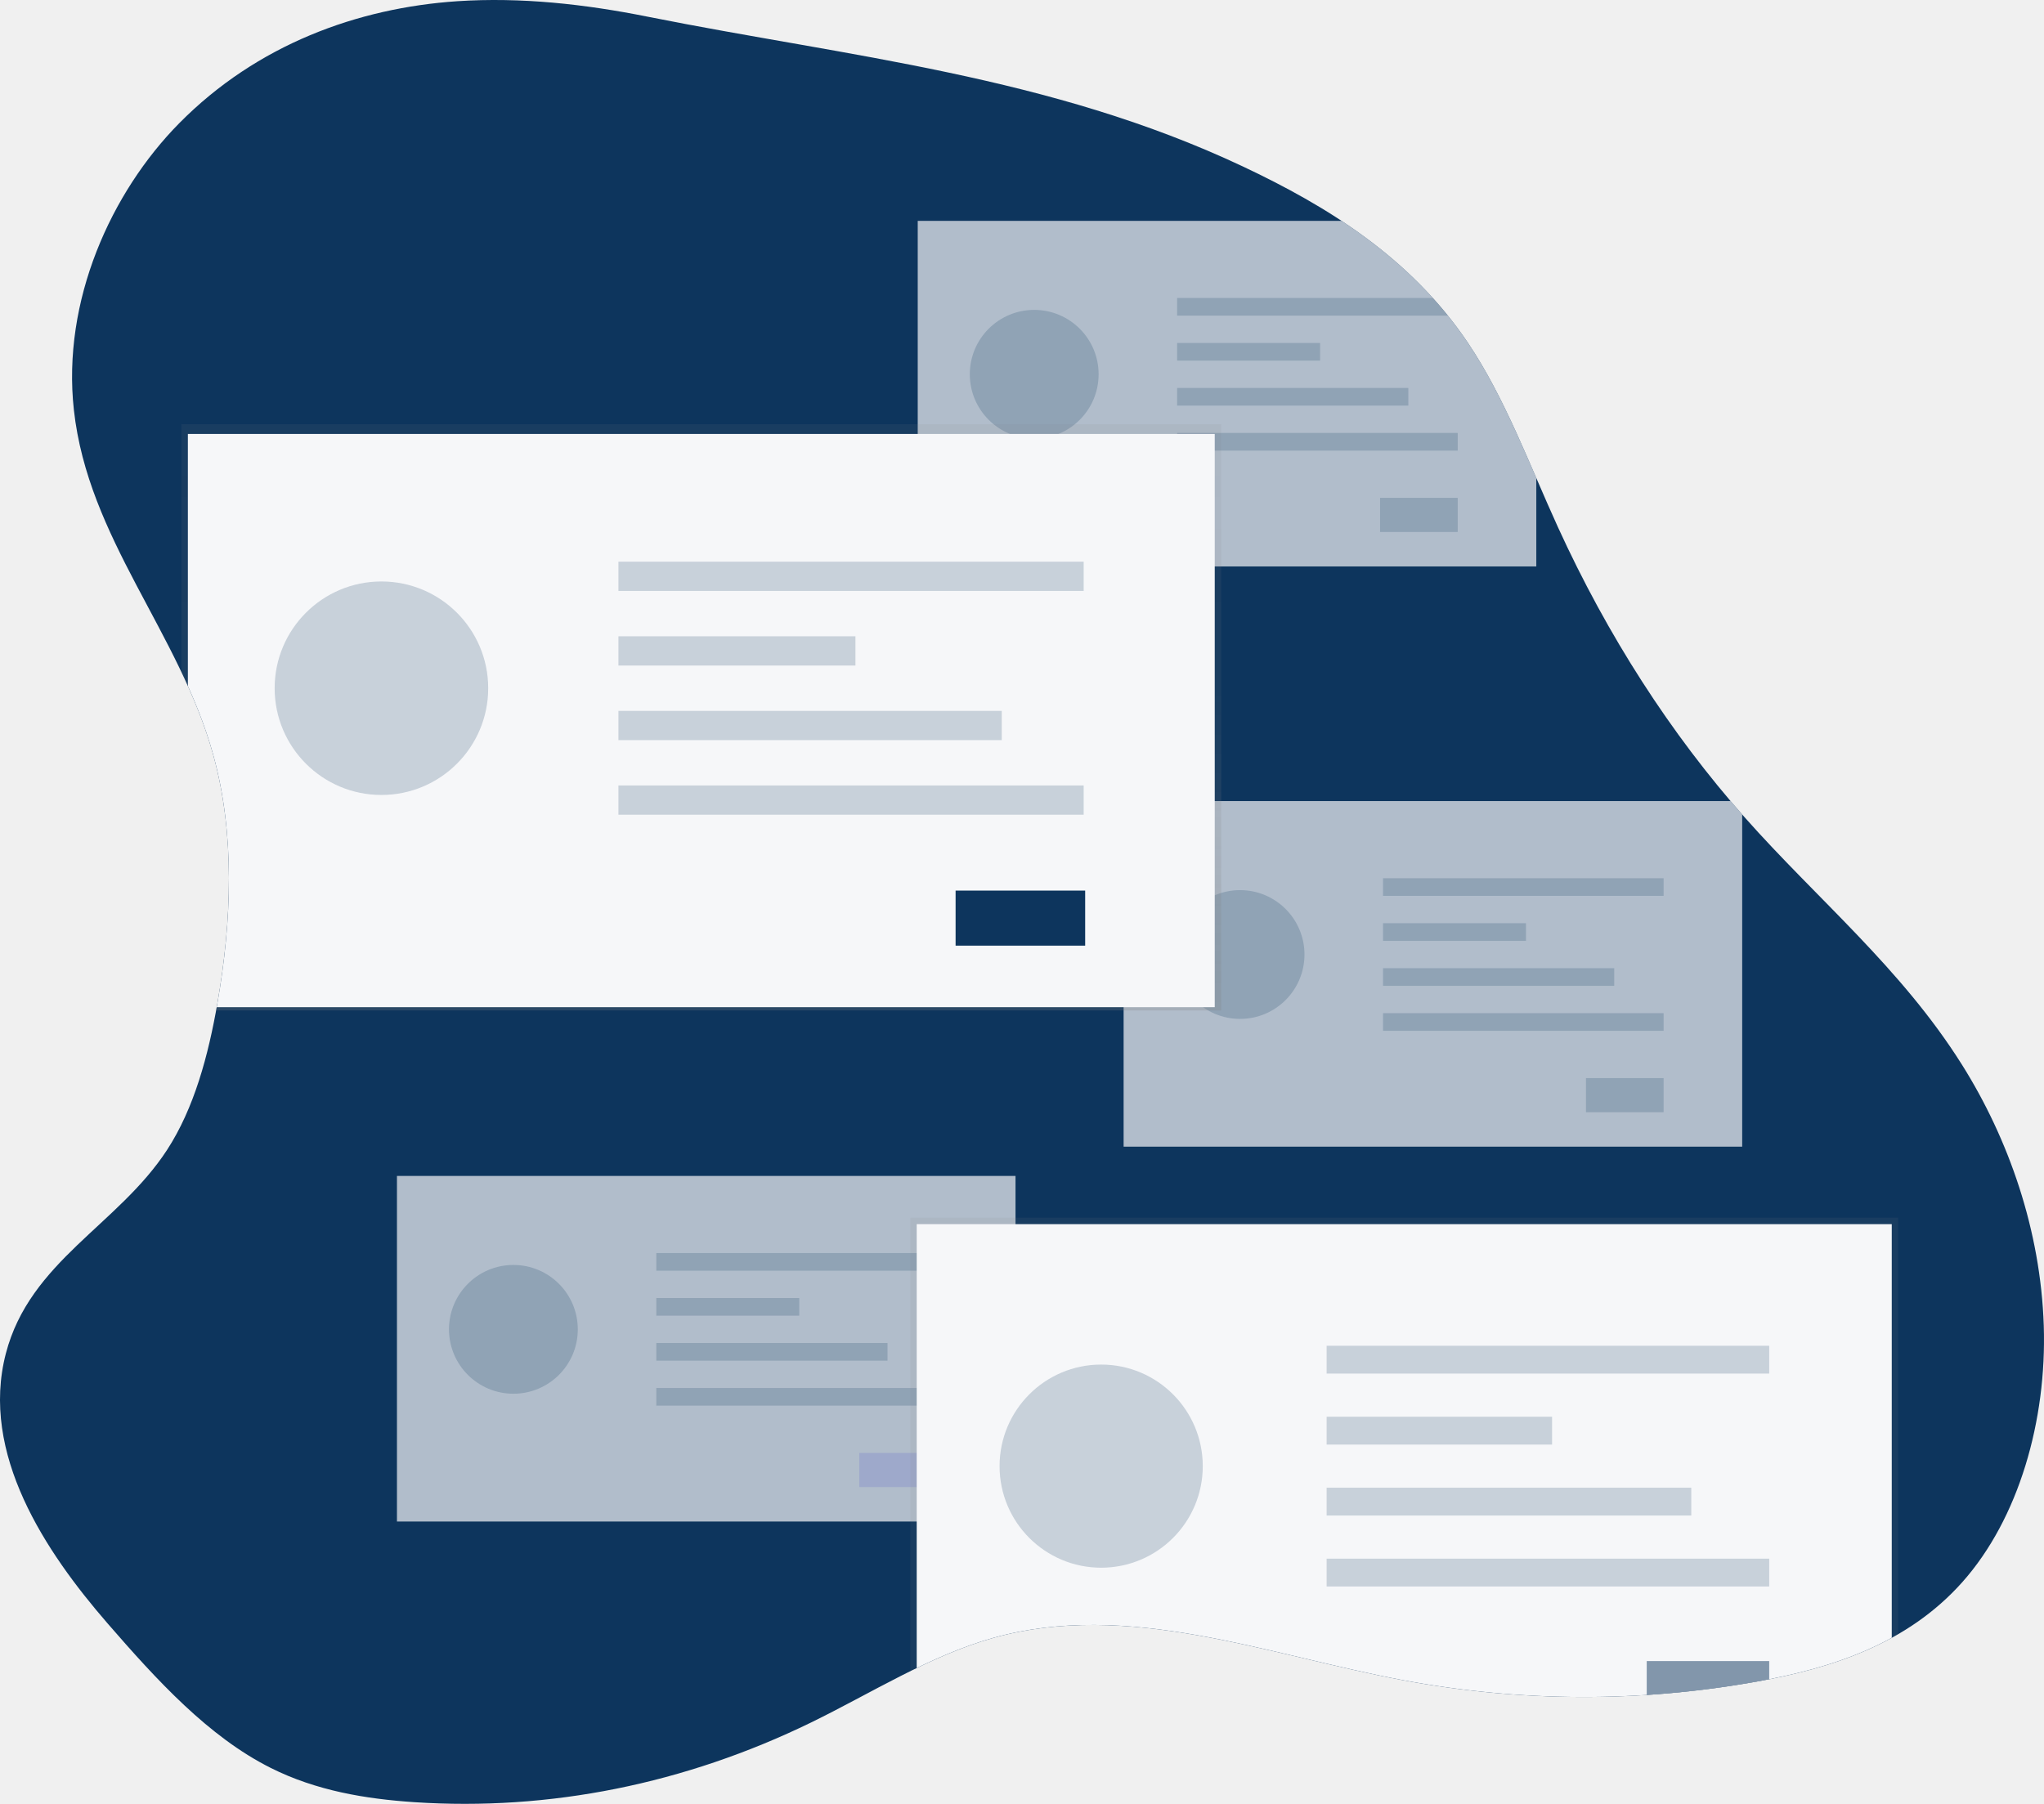
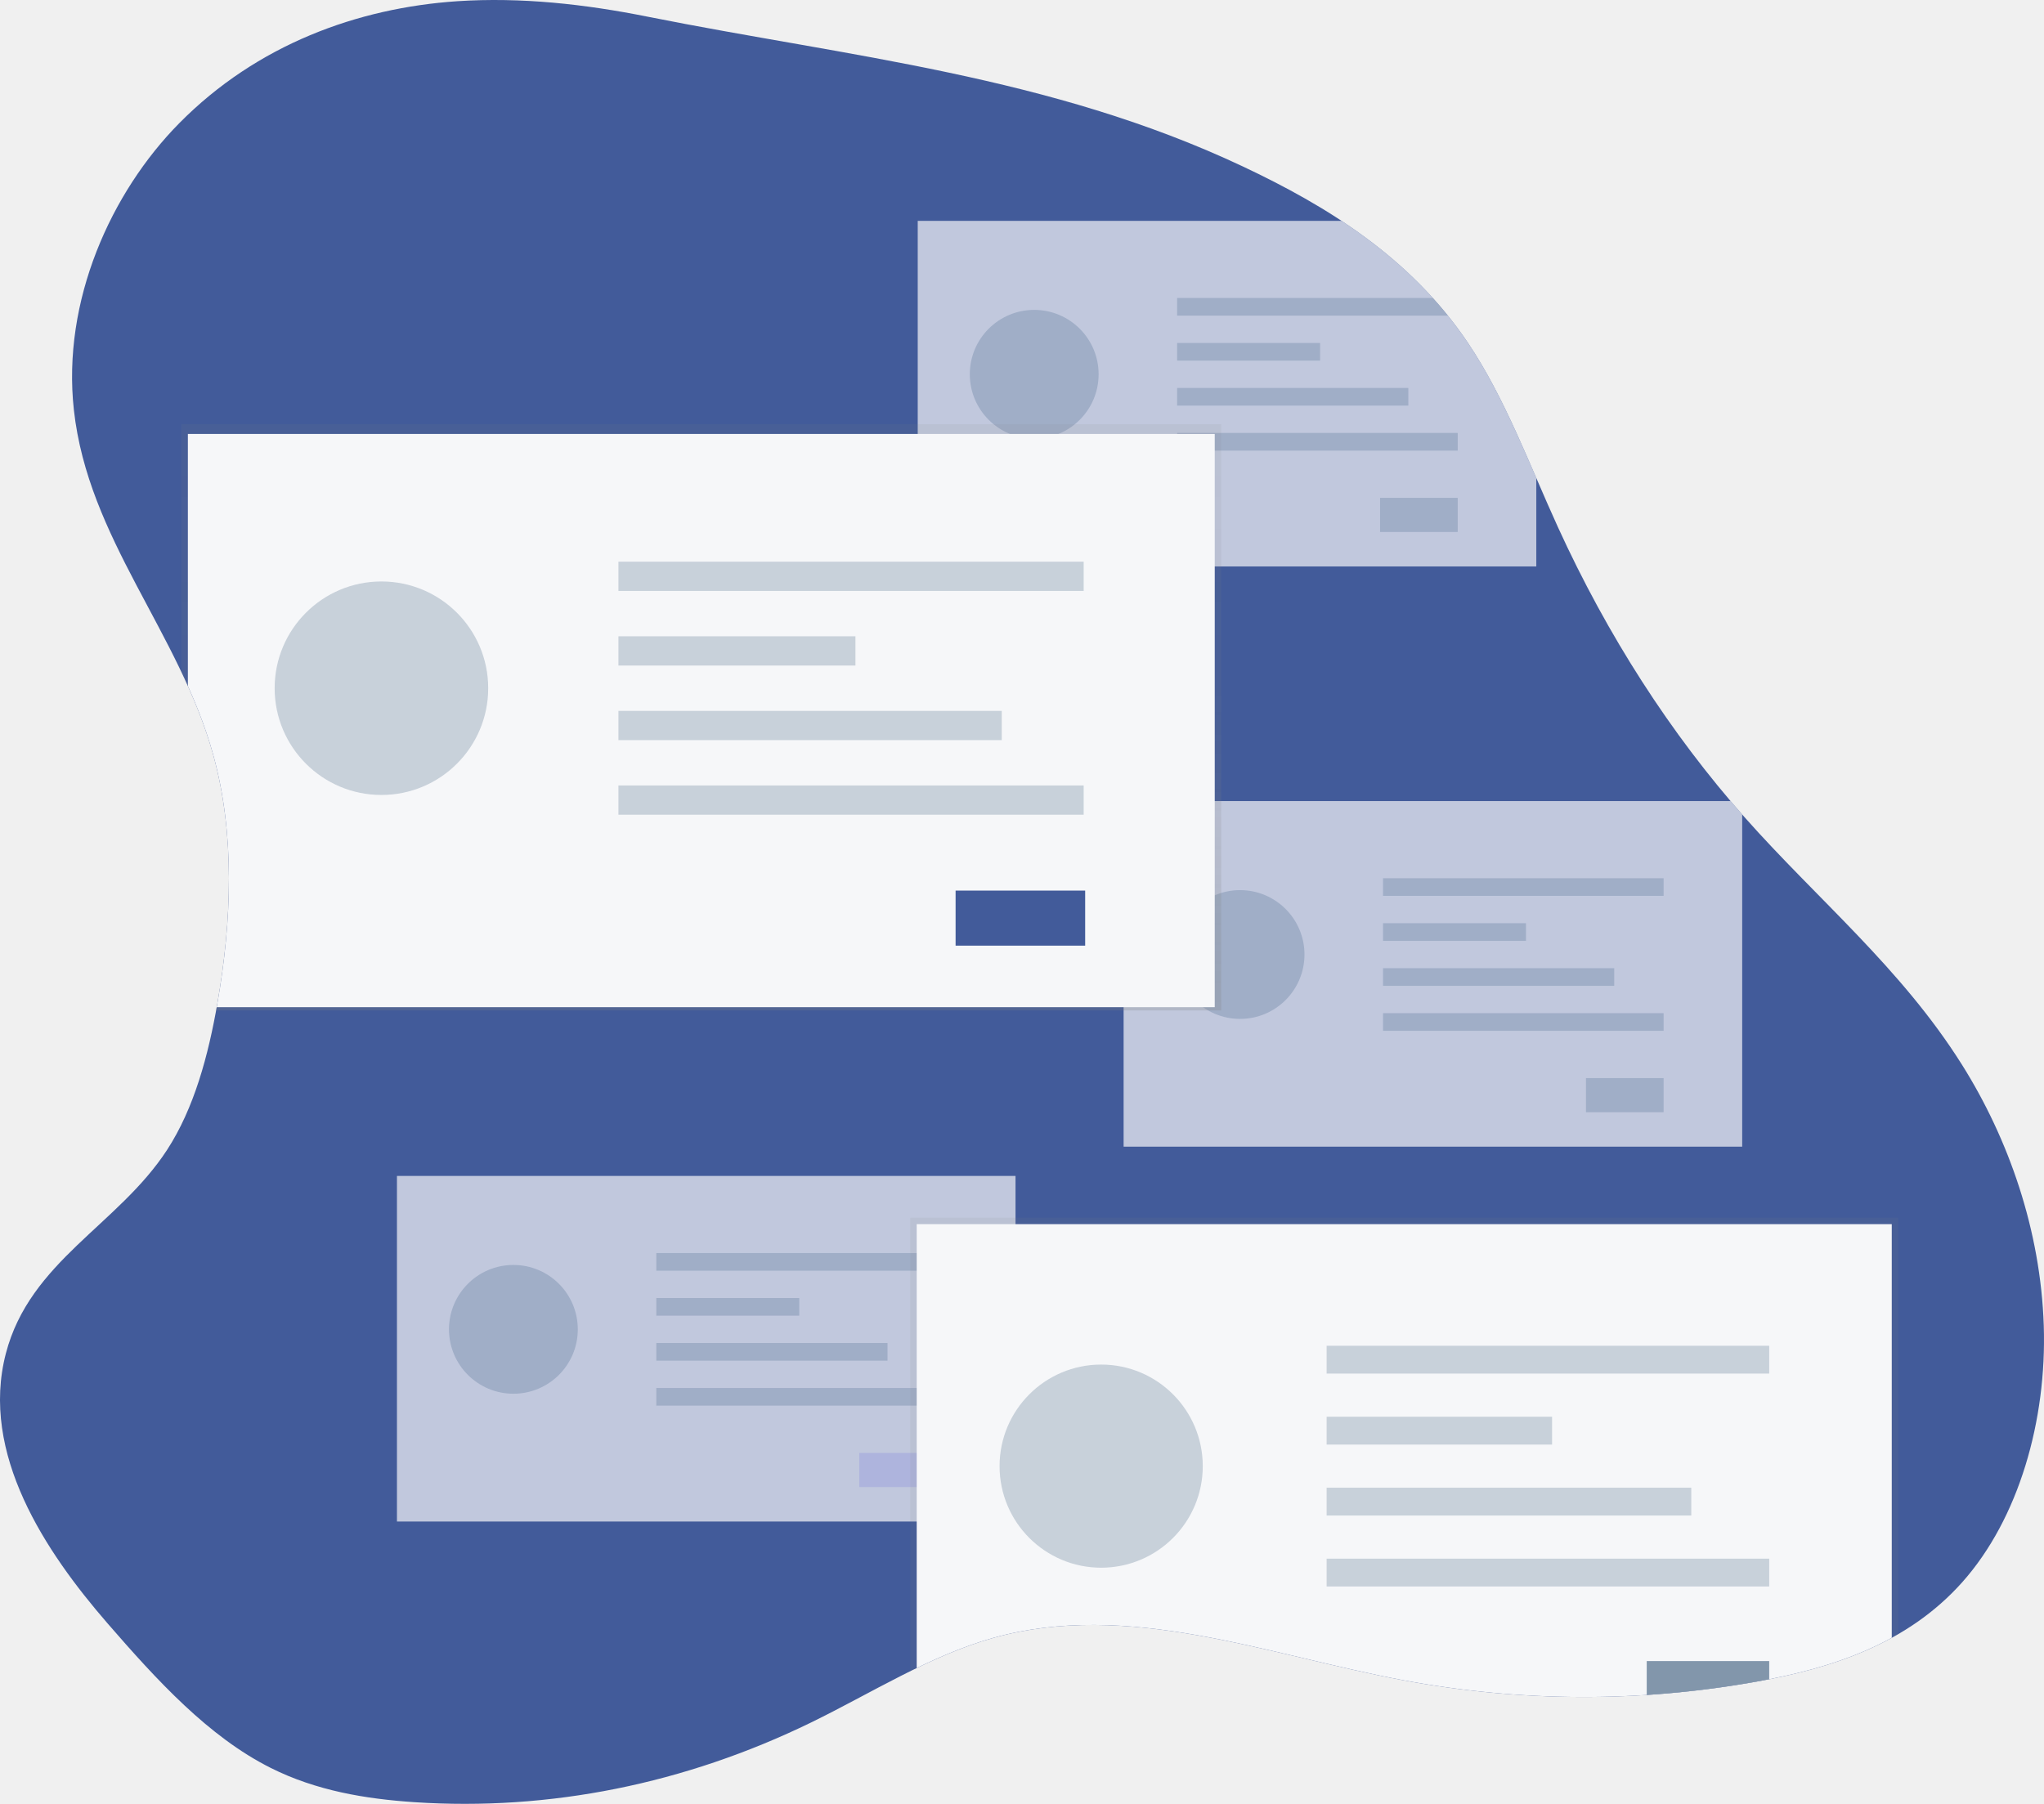
<svg xmlns="http://www.w3.org/2000/svg" xmlns:xlink="http://www.w3.org/1999/xlink" width="631px" height="557px" viewBox="0 0 631 557" version="1.1">
  <defs>
    <path d="M141.188,0.373 C110.427,2.441 79.345,13.742 55.345,38.033 C34.287,59.356 19.101,92.879 22.805,126.562 C27.179,166.325 55.392,195.249 65.857,233.178 C72.591,257.562 71.541,284.468 67.134,309.692 C64.299,325.945 59.939,342.215 51.56,355.096 C36.467,378.269 9.23,389.452 1.814,417.914 C-6.25,448.864 14.072,479.218 33.164,501.23 C48.404,518.795 64.366,536.275 83.571,545.903 C97.614,552.949 112.854,555.48 127.961,556.489 C169.675,559.241 211.38,550.862 250.336,531.903 C268.999,522.797 287.055,511.253 306.588,505.762 C348.215,494.058 391.047,510.933 433.236,518.837 C469.401,525.592 506.154,525.728 542.35,519.24 C565.126,515.154 588.658,507.78 605.811,488.509 C623.198,468.943 631.891,438.657 630.928,409.312 C629.965,379.968 620.121,351.716 605.624,328.678 C586.9,298.921 561.074,277.75 538.605,252.391 C515.726,226.555 496.264,196.305 480.949,162.776 C472.121,143.438 464.612,122.913 453.177,105.887 C435.342,79.351 409.476,63.568 383.63,51.377 C324.008,23.293 262.165,17.576 200.001,5.165 C180.575,1.272 160.868,-0.922 141.188,0.373 Z" id="path-1" />
    <linearGradient x1="49.998%" y1="100%" x2="49.998%" y2="0%" id="linearGradient-3">
      <stop stop-color="#808080" stop-opacity="0.25" offset="0%" />
      <stop stop-color="#808080" stop-opacity="0.12" offset="54%" />
      <stop stop-color="#808080" stop-opacity="0.1" offset="100%" />
    </linearGradient>
    <linearGradient x1="56983%" y1="55149%" x2="56983%" y2="38082%" id="linearGradient-4">
      <stop stop-color="#808080" stop-opacity="0.25" offset="0%" />
      <stop stop-color="#808080" stop-opacity="0.12" offset="54%" />
      <stop stop-color="#808080" stop-opacity="0.1" offset="100%" />
    </linearGradient>
  </defs>
  <g id="Page-1" stroke="none" stroke-width="1" fill="none" fill-rule="evenodd">
    <g id="Artboard-2" transform="translate(-269, -254)">
      <g id="Group-4" transform="translate(269, 254)">
        <mask id="mask-2" fill="white">
          <use xlink:href="#path-1" />
        </mask>
-         <use id="Mask" fill="#0D355D" fill-rule="nonzero" xlink:href="#path-1" />
+         <use id="Mask" fill="#425B9A" fill-rule="nonzero" xlink:href="#path-1" />
        <g id="Group" opacity="0.7" mask="url(#mask-2)">
          <g transform="translate(122, 68)">
            <rect id="Rectangle-path" fill="#F6F7F9" fill-rule="nonzero" x="0.54" y="295.11" width="190.96" height="106.71" />
            <g id="Group" opacity="0.2" stroke-width="1" fill="none" fill-rule="evenodd" transform="translate(16, 322)">
              <circle id="Oval" fill="#0D355D" fill-rule="nonzero" cx="20.49" cy="20.48" r="19.88" />
            </g>
            <g id="Group" opacity="0.2" stroke-width="1" fill="none" fill-rule="evenodd" transform="translate(80, 318)">
              <rect id="Rectangle-path" fill="#0D355D" fill-rule="nonzero" x="0.61" y="0.92" width="86.62" height="5.45" />
            </g>
            <g id="Group" opacity="0.2" stroke-width="1" fill="none" fill-rule="evenodd" transform="translate(80, 332)">
              <rect id="Rectangle-path" fill="#0D355D" fill-rule="nonzero" x="0.61" y="0.81" width="44.13" height="5.45" />
            </g>
            <g id="Group" opacity="0.2" stroke-width="1" fill="none" fill-rule="evenodd" transform="translate(80, 346)">
              <rect id="Rectangle-path" fill="#0D355D" fill-rule="nonzero" x="0.61" y="0.7" width="71.37" height="5.45" />
            </g>
            <g id="Group" opacity="0.2" stroke-width="1" fill="none" fill-rule="evenodd" transform="translate(80, 360)">
              <rect id="Rectangle-path" fill="#0D355D" fill-rule="nonzero" x="0.61" y="0.59" width="86.62" height="5.45" />
            </g>
            <g id="Group" opacity="0.2" stroke-width="1" fill="none" fill-rule="evenodd" transform="translate(143, 380)">
              <rect id="Rectangle-path" fill="#6C63FF" fill-rule="nonzero" x="0.27" y="0.64" width="23.97" height="10.53" />
            </g>
            <rect id="Rectangle-path" fill="#F6F7F9" fill-rule="nonzero" x="161.31" y="0.2" width="190.96" height="106.71" />
            <g id="Group" opacity="0.2" stroke-width="1" fill="none" fill-rule="evenodd" transform="translate(177, 27)">
              <circle id="Oval" fill="#0D355D" fill-rule="nonzero" cx="20.27" cy="20.57" r="19.88" />
            </g>
            <g id="Group" opacity="0.2" stroke-width="1" fill="none" fill-rule="evenodd" transform="translate(241, 24)">
              <rect id="Rectangle-path" fill="#0D355D" fill-rule="nonzero" x="0.39" y="0.01" width="86.62" height="5.45" />
            </g>
            <g id="Group" opacity="0.2" stroke-width="1" fill="none" fill-rule="evenodd" transform="translate(241, 37)">
              <rect id="Rectangle-path" fill="#0D355D" fill-rule="nonzero" x="0.39" y="0.9" width="44.13" height="5.45" />
            </g>
            <g id="Group" opacity="0.2" stroke-width="1" fill="none" fill-rule="evenodd" transform="translate(241, 51)">
              <rect id="Rectangle-path" fill="#0D355D" fill-rule="nonzero" x="0.39" y="0.79" width="71.37" height="5.45" />
            </g>
            <g id="Group" opacity="0.2" stroke-width="1" fill="none" fill-rule="evenodd" transform="translate(241, 65)">
              <rect id="Rectangle-path" fill="#0D355D" fill-rule="nonzero" x="0.39" y="0.69" width="86.62" height="5.45" />
            </g>
            <g id="Group" opacity="0.2" stroke-width="1" fill="none" fill-rule="evenodd" transform="translate(304, 85)">
              <rect id="Rectangle-path" fill="#0D355D" fill-rule="nonzero" x="0.04" y="0.73" width="23.97" height="10.53" />
            </g>
            <rect id="Rectangle-path" fill="#F6F7F9" fill-rule="nonzero" x="224.87" y="179.36" width="190.96" height="106.71" />
            <g id="Group" opacity="0.2" stroke-width="1" fill="none" fill-rule="evenodd" transform="translate(240, 206)">
              <circle id="Oval" fill="#0D355D" fill-rule="nonzero" cx="20.82" cy="20.74" r="19.88" />
            </g>
            <g id="Group" opacity="0.2" stroke-width="1" fill="none" fill-rule="evenodd" transform="translate(304, 203)">
              <rect id="Rectangle-path" fill="#0D355D" fill-rule="nonzero" x="0.95" y="0.18" width="86.62" height="5.45" />
            </g>
            <g id="Group" opacity="0.2" stroke-width="1" fill="none" fill-rule="evenodd" transform="translate(304, 217)">
              <rect id="Rectangle-path" fill="#0D355D" fill-rule="nonzero" x="0.95" y="0.07" width="44.13" height="5.45" />
            </g>
            <g id="Group" opacity="0.2" stroke-width="1" fill="none" fill-rule="evenodd" transform="translate(304, 230)">
              <rect id="Rectangle-path" fill="#0D355D" fill-rule="nonzero" x="0.95" y="0.96" width="71.37" height="5.45" />
            </g>
            <g id="Group" opacity="0.2" stroke-width="1" fill="none" fill-rule="evenodd" transform="translate(304, 244)">
              <rect id="Rectangle-path" fill="#0D355D" fill-rule="nonzero" x="0.95" y="0.85" width="86.62" height="5.45" />
            </g>
            <g id="Group" opacity="0.2" stroke-width="1" fill="none" fill-rule="evenodd" transform="translate(367, 264)">
              <rect id="Rectangle-path" fill="#0D355D" fill-rule="nonzero" x="0.6" y="0.9" width="23.97" height="10.53" />
            </g>
          </g>
        </g>
        <rect id="Rectangle-path" fill="url(#linearGradient-3)" fill-rule="nonzero" mask="url(#mask-2)" x="56" y="131" width="321" height="181" />
        <rect id="Rectangle-path" fill="#F6F7F9" fill-rule="nonzero" mask="url(#mask-2)" x="58" y="134" width="317" height="177" />
        <g id="Group" opacity="0.2" mask="url(#mask-2)" fill="#0D355D" fill-rule="nonzero">
          <g transform="translate(84, 179)" id="Oval">
            <circle cx="33.75" cy="33.51" r="32.96" />
          </g>
        </g>
        <g id="Group" opacity="0.2" mask="url(#mask-2)" fill="#0D355D" fill-rule="nonzero">
          <g transform="translate(190, 173)" id="Rectangle-path">
            <rect x="0.92" y="0.44" width="143.62" height="9.03" />
          </g>
        </g>
        <g id="Group" opacity="0.2" mask="url(#mask-2)" fill="#0D355D" fill-rule="nonzero">
          <g transform="translate(190, 196)" id="Rectangle-path">
            <rect x="0.92" y="0.48" width="73.16" height="9.03" />
          </g>
        </g>
        <g id="Group" opacity="0.2" mask="url(#mask-2)" fill="#0D355D" fill-rule="nonzero">
          <g transform="translate(190, 219)" id="Rectangle-path">
            <rect x="0.92" y="0.51" width="118.33" height="9.03" />
          </g>
        </g>
        <g id="Group" opacity="0.2" mask="url(#mask-2)" fill="#0D355D" fill-rule="nonzero">
          <g transform="translate(190, 242)" id="Rectangle-path">
            <rect x="0.92" y="0.54" width="143.62" height="9.03" />
          </g>
        </g>
-         <rect id="Rectangle-path" fill="#0D355D" fill-rule="nonzero" mask="url(#mask-2)" x="295" y="275" width="40" height="17" />
+         <rect id="Rectangle-path" fill="#425B9A" fill-rule="nonzero" mask="url(#mask-2)" x="295" y="275" width="40" height="17" />
        <rect id="Rectangle-path" fill="url(#linearGradient-4)" fill-rule="nonzero" mask="url(#mask-2)" x="281" y="376" width="305" height="171" />
        <rect id="Rectangle-path" fill="#F6F7F9" fill-rule="nonzero" mask="url(#mask-2)" x="283" y="378" width="301" height="168" />
        <g id="Group" opacity="0.2" mask="url(#mask-2)" fill="#0D355D" fill-rule="nonzero">
          <g transform="translate(308, 421)" id="Oval">
            <circle cx="31.94" cy="31.72" r="31.36" />
          </g>
        </g>
        <g id="Group" opacity="0.2" mask="url(#mask-2)" fill="#0D355D" fill-rule="nonzero">
          <g transform="translate(409, 415)" id="Rectangle-path">
            <rect x="0.54" y="0.55" width="136.63" height="8.59" />
          </g>
        </g>
        <g id="Group" opacity="0.2" mask="url(#mask-2)" fill="#0D355D" fill-rule="nonzero">
          <g transform="translate(409, 437)" id="Rectangle-path">
            <rect x="0.54" y="0.47" width="69.6" height="8.59" />
          </g>
        </g>
        <g id="Group" opacity="0.2" mask="url(#mask-2)" fill="#0D355D" fill-rule="nonzero">
          <g transform="translate(409, 459)" id="Rectangle-path">
            <rect x="0.54" y="0.38" width="112.57" height="8.59" />
          </g>
        </g>
        <g id="Group" opacity="0.2" mask="url(#mask-2)" fill="#0D355D" fill-rule="nonzero">
          <g transform="translate(409, 481)" id="Rectangle-path">
            <rect x="0.54" y="0.29" width="136.63" height="8.59" />
          </g>
        </g>
        <g id="Group" opacity="0.5" mask="url(#mask-2)" fill="#0D355D" fill-rule="nonzero">
          <g transform="translate(508, 512)" id="Rectangle-path">
            <rect x="0.36" y="0.91" width="37.81" height="16.61" />
          </g>
        </g>
      </g>
    </g>
  </g>
</svg>
